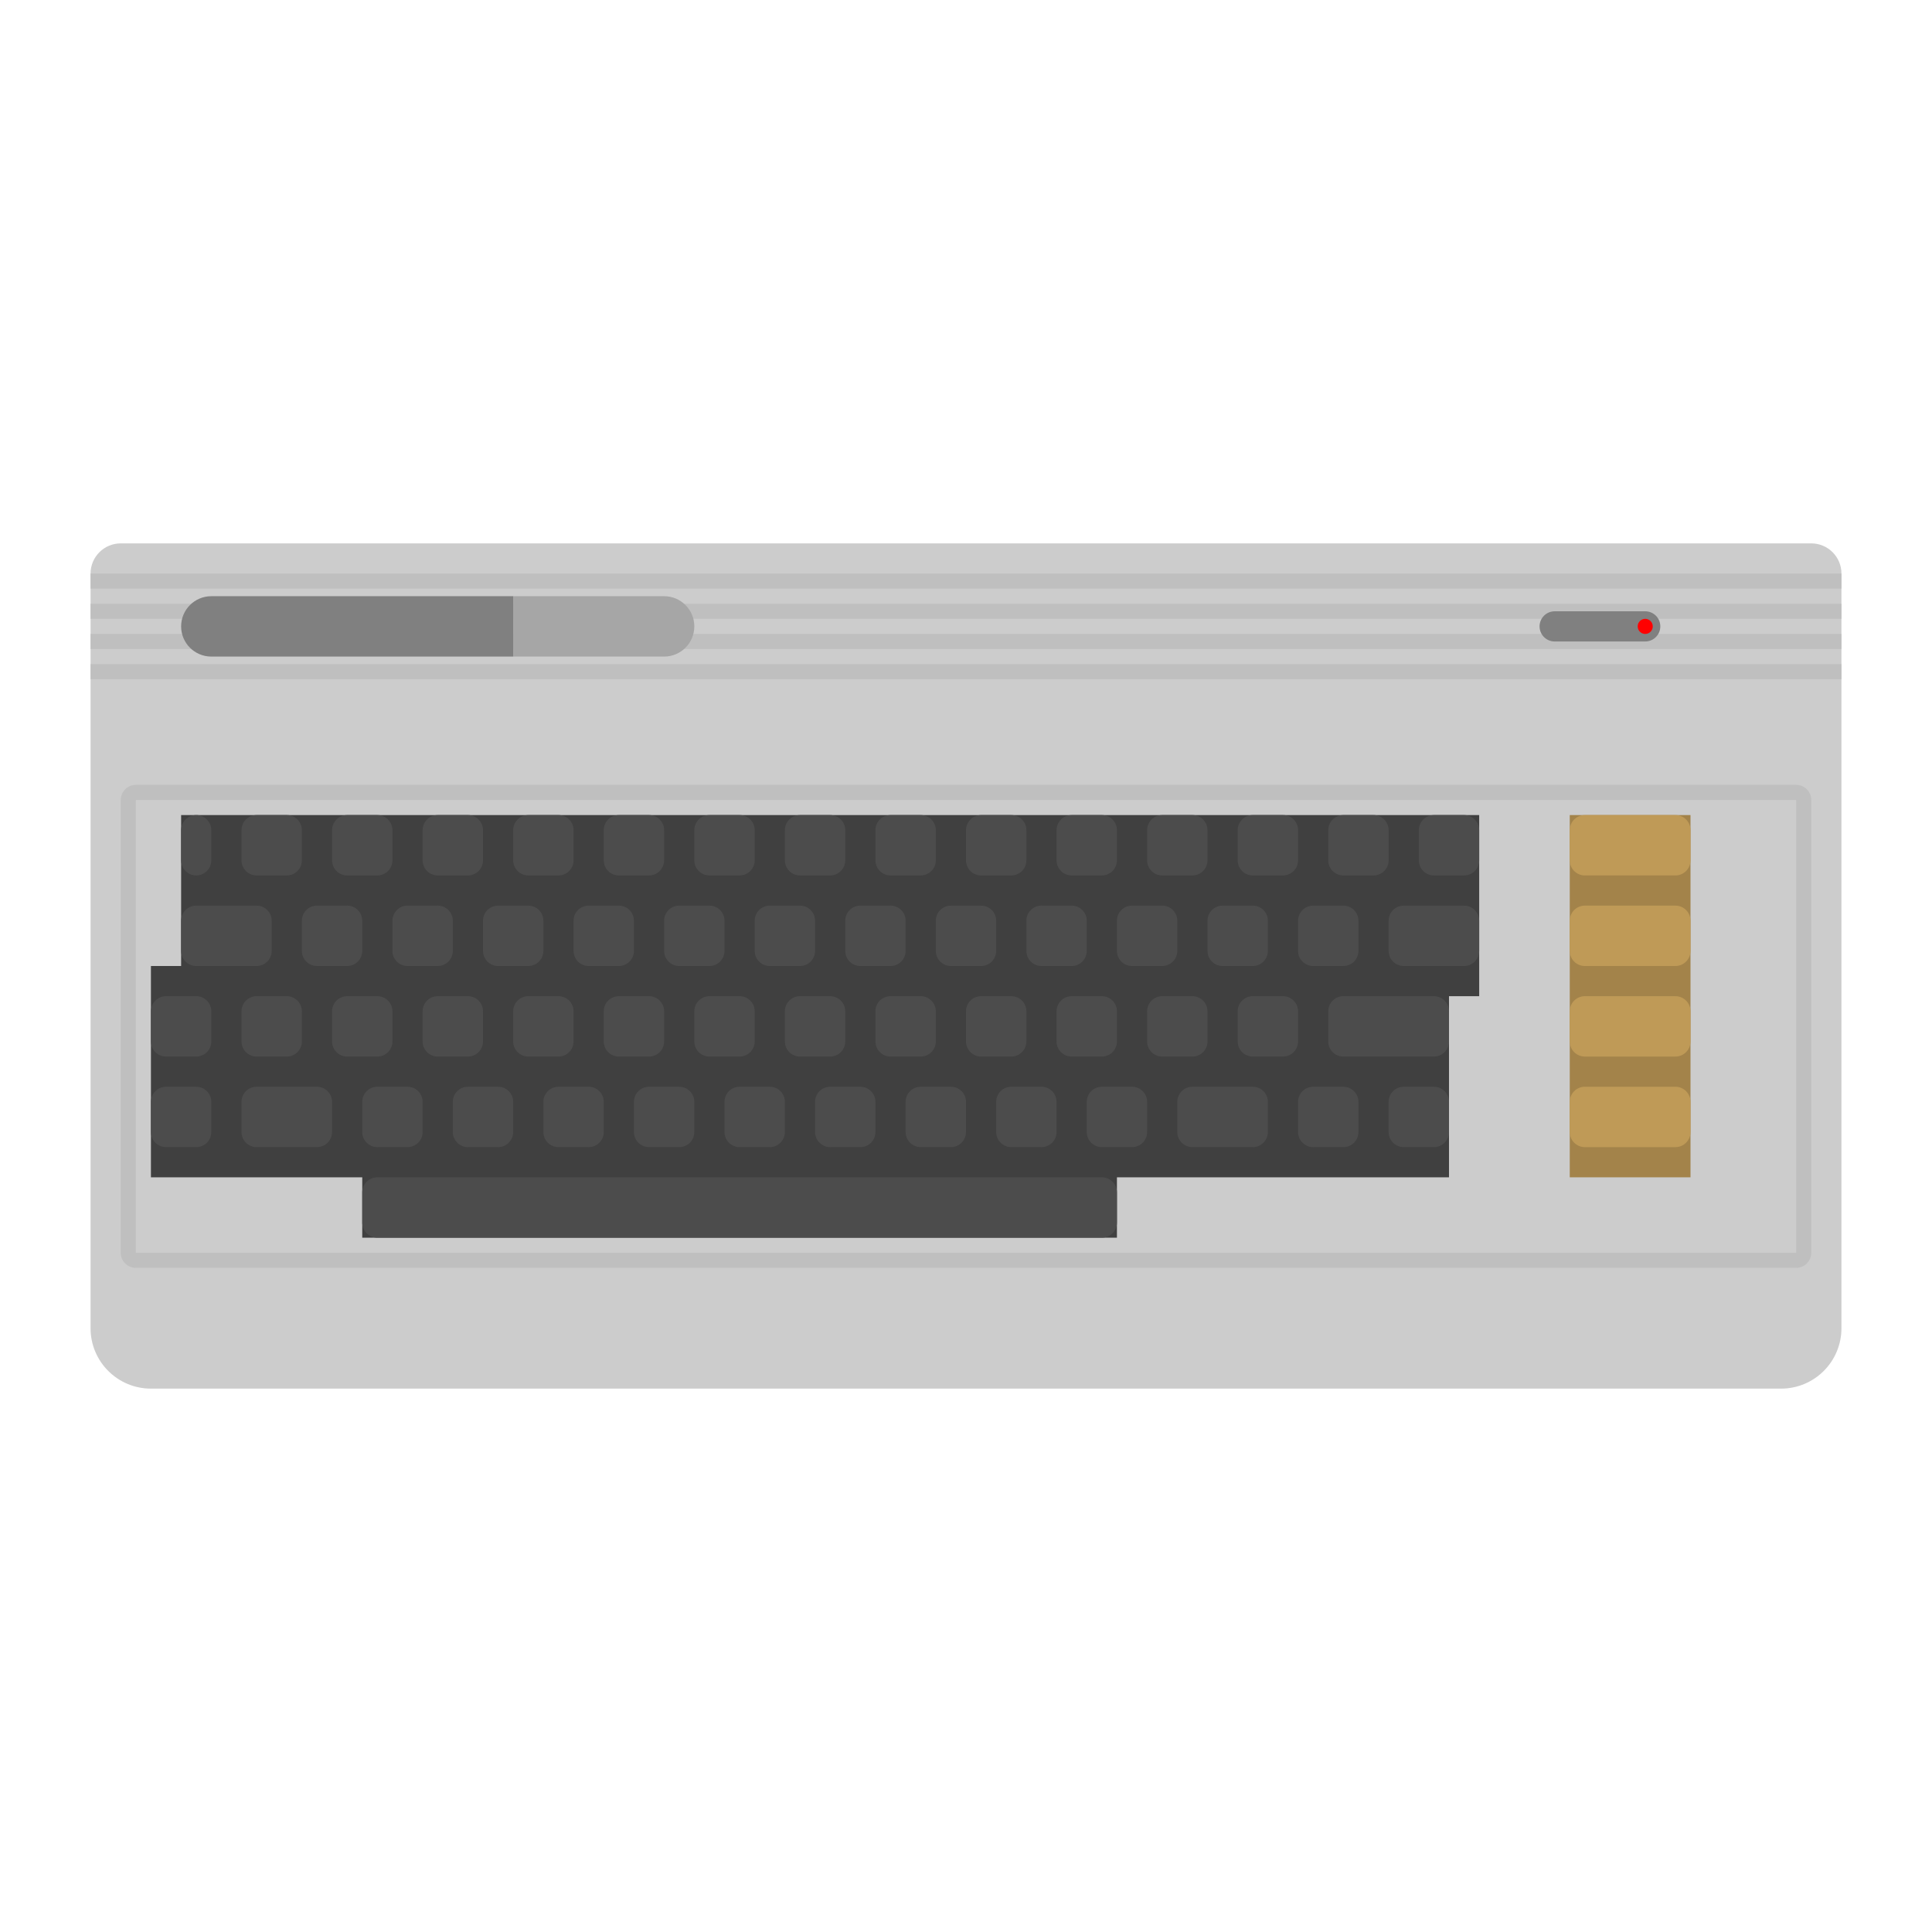
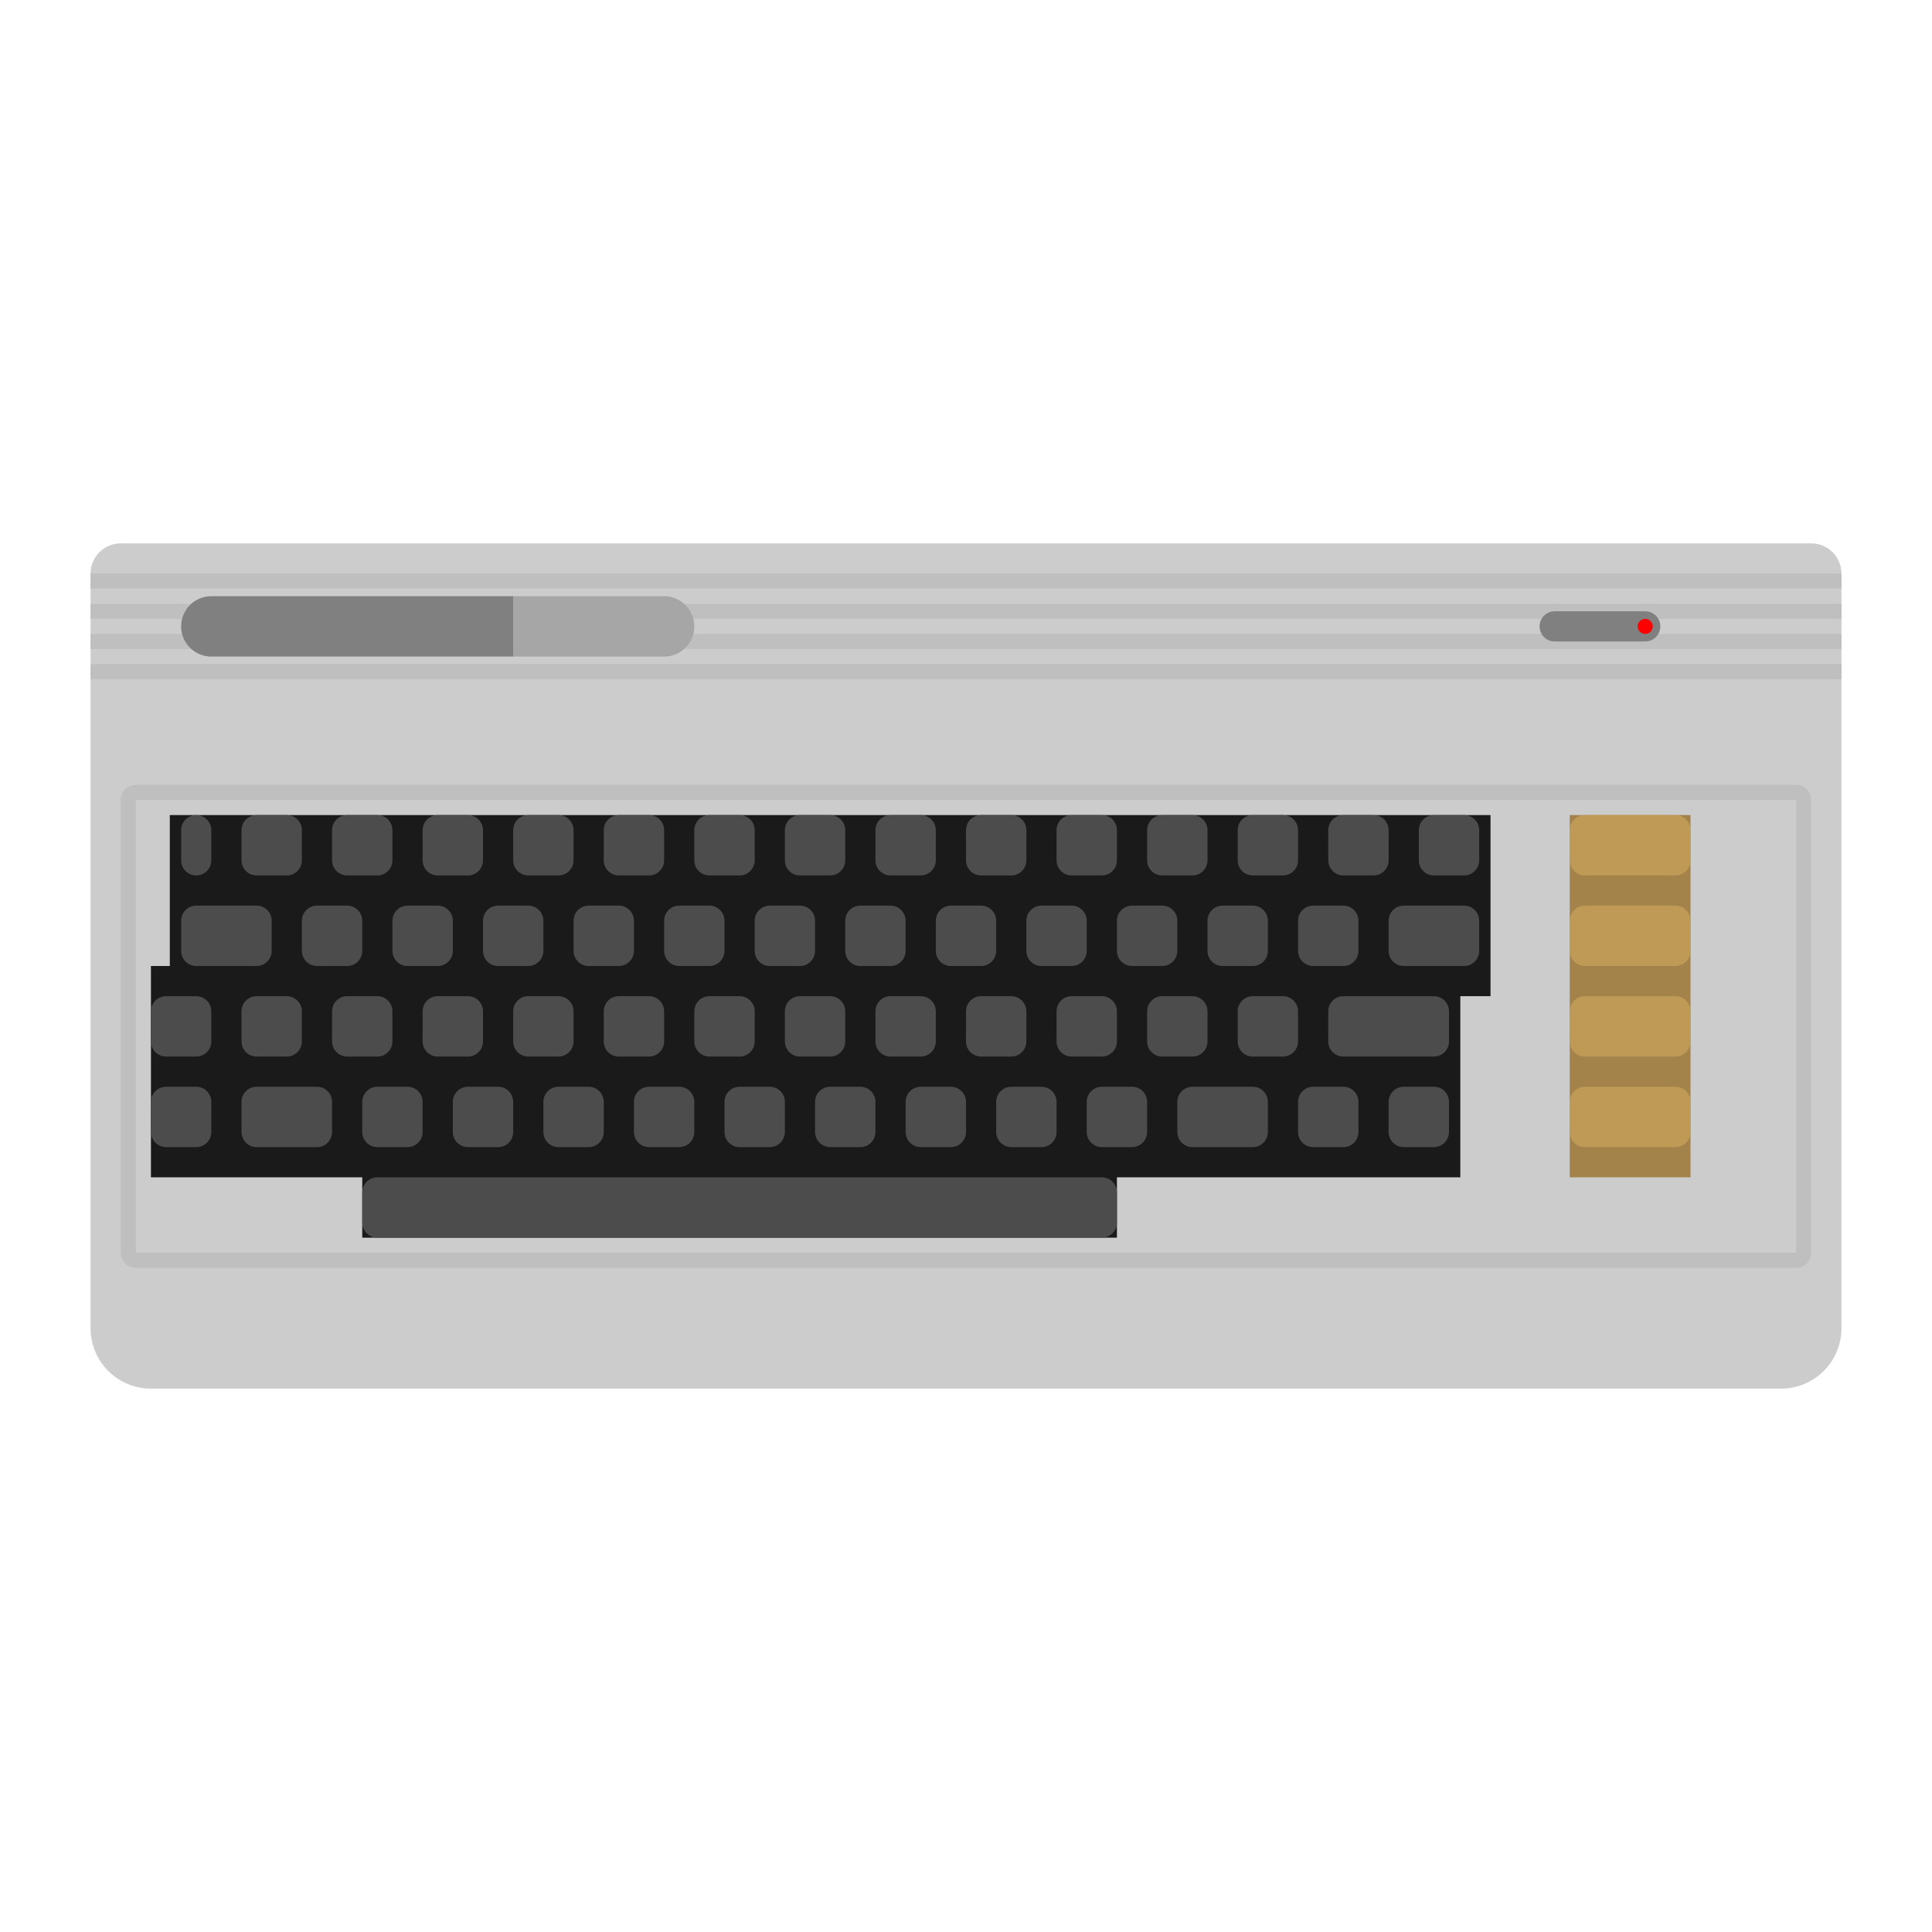
<svg xmlns="http://www.w3.org/2000/svg" viewBox="0 0 341.333 341.333" height="341.333" width="341.333" xml:space="preserve" id="svg2" version="1.1">
  <defs id="defs6">
    <clipPath id="clipPath18" clipPathUnits="userSpaceOnUse">
      <path id="path16" d="M 0,256 H 256 V 0 H 0 Z" />
    </clipPath>
    <clipPath id="clipPath26" clipPathUnits="userSpaceOnUse">
      <path id="path24" d="M 4,192 H 252 V 64 H 4 Z" />
    </clipPath>
  </defs>
  <g id="g36" transform="matrix(1.333333,0,0,-1.333333,314.6667,245.3333)">
    <path d="m 0,0 h -216 c -4.418,0 -8,3.582 -8,8 v 100 c 0,2.209 1.791,4 4,4 H 4 c 2.209,0 4,-1.791 4,-4 V 8 C 8,3.582 4.418,0 0,0" style="fill:#cccccc;fill-opacity:1;fill-rule:nonzero;stroke:none" id="path38" />
  </g>
-   <g id="g40" transform="matrix(1.333333,0,0,-1.333333,32,144)">
-     <path d="m 0,0 v -20 h -4 v -28 h 28 v -8 h 100 v 8 h 44 v 24 h 4 V 0 Z" style="fill:#404040;fill-opacity:1;fill-rule:nonzero;stroke:none" id="path42" />
+   <g id="g40" transform="matrix(1.333333,0,0,-1.333333,32,144)" style="fill:#1a1a1a">
+     <path d="M -1.5,0 V -20 H -4 v -28 h 28 v -8 h 100 v 8 h 45.5 v 24 h 4 V 0 Z" style="fill:#1a1a1a;fill-opacity:1;fill-rule:nonzero;stroke:none" id="path42" />
  </g>
  <path d="m 298.667,208 h -21.333 v -64 h 21.333 z" style="fill:#a3834a;fill-opacity:1;fill-rule:nonzero;stroke:none;stroke-width:1.333" id="path44" />
  <path d="M 325.333,104 H 16 v -2.667 h 309.333 z" style="fill:#bfbfbf;fill-opacity:1;fill-rule:nonzero;stroke:none;stroke-width:1.333" id="path46" />
  <path d="M 325.333,109.333 H 16 v -2.667 h 309.333 z" style="fill:#bfbfbf;fill-opacity:1;fill-rule:nonzero;stroke:none;stroke-width:1.333" id="path48" />
  <path d="M 325.333,114.667 H 16 V 112 h 309.333 z" style="fill:#bfbfbf;fill-opacity:1;fill-rule:nonzero;stroke:none;stroke-width:1.333" id="path50" />
  <path d="M 325.333,120 H 16 v -2.667 h 309.333 z" style="fill:#bfbfbf;fill-opacity:1;fill-rule:nonzero;stroke:none;stroke-width:1.333" id="path52" />
  <g id="g54" transform="matrix(1.333333,0,0,-1.333333,290.6667,113.3333)">
    <path d="m 0,0 h -12 c -1.104,0 -2,0.896 -2,2 0,1.104 0.896,2 2,2 H 0 C 1.104,4 2,3.104 2,2 2,0.896 1.104,0 0,0" style="fill:#808080;fill-opacity:1;fill-rule:nonzero;stroke:none" id="path56" />
  </g>
  <g id="g58" transform="matrix(1.333333,0,0,-1.333333,292,110.6667)">
    <path d="m 0,0 c 0,-0.552 -0.447,-1 -1,-1 -0.553,0 -1,0.448 -1,1 0,0.552 0.447,1 1,1 0.553,0 1,-0.448 1,-1" style="fill:#ff0000;fill-opacity:1;fill-rule:nonzero;stroke:none" id="path60" />
  </g>
  <g id="g62" transform="matrix(1.333333,0,0,-1.333333,317.3333,138.6667)">
    <path d="m 0,0 h -220 c -1.104,0 -2,-0.896 -2,-2 v -60 c 0,-1.104 0.896,-2 2,-2 H 0 c 1.104,0 2,0.896 2,2 V -2 C 2,-0.896 1.104,0 0,0 M 0,-62 H -220 V -2 H 0 Z" style="fill:#bfbfbf;fill-opacity:1;fill-rule:nonzero;stroke:none" id="path64" />
  </g>
  <g id="g66" transform="matrix(1.333333,0,0,-1.333333,34.66667,154.6667)">
    <path d="M 0,0 V 0 C -1.104,0 -2,0.896 -2,2 V 6 C -2,7.104 -1.104,8 0,8 1.104,8 2,7.104 2,6 V 2 C 2,0.896 1.104,0 0,0" style="fill:#4c4c4c;fill-opacity:1;fill-rule:nonzero;stroke:none" id="path68" />
  </g>
  <g id="g70" transform="matrix(1.333333,0,0,-1.333333,66.66666,154.6667)">
    <path d="m 0,0 h -4 c -1.104,0 -2,0.896 -2,2 v 4 c 0,1.104 0.896,2 2,2 H 0 C 1.104,8 2,7.104 2,6 V 2 C 2,0.896 1.104,0 0,0" style="fill:#4c4c4c;fill-opacity:1;fill-rule:nonzero;stroke:none" id="path72" />
  </g>
  <g id="g74" transform="matrix(1.333333,0,0,-1.333333,50.66667,154.6667)">
    <path d="m 0,0 h -4 c -1.104,0 -2,0.896 -2,2 v 4 c 0,1.104 0.896,2 2,2 H 0 C 1.104,8 2,7.104 2,6 V 2 C 2,0.896 1.104,0 0,0" style="fill:#4c4c4c;fill-opacity:1;fill-rule:nonzero;stroke:none" id="path76" />
  </g>
  <g id="g78" transform="matrix(1.333333,0,0,-1.333333,82.66666,154.6667)">
    <path d="m 0,0 h -4 c -1.104,0 -2,0.896 -2,2 v 4 c 0,1.104 0.896,2 2,2 H 0 C 1.104,8 2,7.104 2,6 V 2 C 2,0.896 1.104,0 0,0" style="fill:#4c4c4c;fill-opacity:1;fill-rule:nonzero;stroke:none" id="path80" />
  </g>
  <g id="g82" transform="matrix(1.333333,0,0,-1.333333,98.66666,154.6667)">
    <path d="m 0,0 h -4 c -1.104,0 -2,0.896 -2,2 v 4 c 0,1.104 0.896,2 2,2 H 0 C 1.104,8 2,7.104 2,6 V 2 C 2,0.896 1.104,0 0,0" style="fill:#4c4c4c;fill-opacity:1;fill-rule:nonzero;stroke:none" id="path84" />
  </g>
  <g id="g86" transform="matrix(1.333333,0,0,-1.333333,114.6667,154.6667)">
    <path d="m 0,0 h -4 c -1.104,0 -2,0.896 -2,2 v 4 c 0,1.104 0.896,2 2,2 H 0 C 1.104,8 2,7.104 2,6 V 2 C 2,0.896 1.104,0 0,0" style="fill:#4c4c4c;fill-opacity:1;fill-rule:nonzero;stroke:none" id="path88" />
  </g>
  <g id="g90" transform="matrix(1.333333,0,0,-1.333333,130.6667,154.6667)">
    <path d="m 0,0 h -4 c -1.104,0 -2,0.896 -2,2 v 4 c 0,1.104 0.896,2 2,2 H 0 C 1.104,8 2,7.104 2,6 V 2 C 2,0.896 1.104,0 0,0" style="fill:#4c4c4c;fill-opacity:1;fill-rule:nonzero;stroke:none" id="path92" />
  </g>
  <g id="g94" transform="matrix(1.333333,0,0,-1.333333,146.6667,154.6667)">
    <path d="m 0,0 h -4 c -1.104,0 -2,0.896 -2,2 v 4 c 0,1.104 0.896,2 2,2 H 0 C 1.104,8 2,7.104 2,6 V 2 C 2,0.896 1.104,0 0,0" style="fill:#4c4c4c;fill-opacity:1;fill-rule:nonzero;stroke:none" id="path96" />
  </g>
  <g id="g98" transform="matrix(1.333333,0,0,-1.333333,162.6667,154.6667)">
    <path d="m 0,0 h -4 c -1.104,0 -2,0.896 -2,2 v 4 c 0,1.104 0.896,2 2,2 H 0 C 1.104,8 2,7.104 2,6 V 2 C 2,0.896 1.104,0 0,0" style="fill:#4c4c4c;fill-opacity:1;fill-rule:nonzero;stroke:none" id="path100" />
  </g>
  <g id="g102" transform="matrix(1.333333,0,0,-1.333333,178.6667,154.6667)">
    <path d="m 0,0 h -4 c -1.104,0 -2,0.896 -2,2 v 4 c 0,1.104 0.896,2 2,2 H 0 C 1.104,8 2,7.104 2,6 V 2 C 2,0.896 1.104,0 0,0" style="fill:#4c4c4c;fill-opacity:1;fill-rule:nonzero;stroke:none" id="path104" />
  </g>
  <g id="g106" transform="matrix(1.333333,0,0,-1.333333,194.6667,154.6667)">
    <path d="m 0,0 h -4 c -1.104,0 -2,0.896 -2,2 v 4 c 0,1.104 0.896,2 2,2 H 0 C 1.104,8 2,7.104 2,6 V 2 C 2,0.896 1.104,0 0,0" style="fill:#4c4c4c;fill-opacity:1;fill-rule:nonzero;stroke:none" id="path108" />
  </g>
  <g id="g110" transform="matrix(1.333333,0,0,-1.333333,210.6667,154.6667)">
    <path d="m 0,0 h -4 c -1.104,0 -2,0.896 -2,2 v 4 c 0,1.104 0.896,2 2,2 H 0 C 1.104,8 2,7.104 2,6 V 2 C 2,0.896 1.104,0 0,0" style="fill:#4c4c4c;fill-opacity:1;fill-rule:nonzero;stroke:none" id="path112" />
  </g>
  <g id="g114" transform="matrix(1.333333,0,0,-1.333333,226.6667,154.6667)">
    <path d="m 0,0 h -4 c -1.104,0 -2,0.896 -2,2 v 4 c 0,1.104 0.896,2 2,2 H 0 C 1.104,8 2,7.104 2,6 V 2 C 2,0.896 1.104,0 0,0" style="fill:#4c4c4c;fill-opacity:1;fill-rule:nonzero;stroke:none" id="path116" />
  </g>
  <g id="g118" transform="matrix(1.333333,0,0,-1.333333,242.6667,154.6667)">
    <path d="m 0,0 h -4 c -1.104,0 -2,0.896 -2,2 v 4 c 0,1.104 0.896,2 2,2 H 0 C 1.104,8 2,7.104 2,6 V 2 C 2,0.896 1.104,0 0,0" style="fill:#4c4c4c;fill-opacity:1;fill-rule:nonzero;stroke:none" id="path120" />
  </g>
  <g id="g122" transform="matrix(1.333333,0,0,-1.333333,258.6667,154.6667)">
    <path d="m 0,0 h -4 c -1.104,0 -2,0.896 -2,2 v 4 c 0,1.104 0.896,2 2,2 H 0 C 1.104,8 2,7.104 2,6 V 2 C 2,0.896 1.104,0 0,0" style="fill:#4c4c4c;fill-opacity:1;fill-rule:nonzero;stroke:none" id="path124" />
  </g>
  <g id="g126" transform="matrix(1.333333,0,0,-1.333333,34.66667,186.6667)">
    <path d="m 0,0 h -4 c -1.104,0 -2,0.896 -2,2 v 4 c 0,1.104 0.896,2 2,2 H 0 C 1.104,8 2,7.104 2,6 V 2 C 2,0.896 1.104,0 0,0" style="fill:#4c4c4c;fill-opacity:1;fill-rule:nonzero;stroke:none" id="path128" />
  </g>
  <g id="g130" transform="matrix(1.333333,0,0,-1.333333,50.66667,186.6667)">
    <path d="m 0,0 h -4 c -1.104,0 -2,0.896 -2,2 v 4 c 0,1.104 0.896,2 2,2 H 0 C 1.104,8 2,7.104 2,6 V 2 C 2,0.896 1.104,0 0,0" style="fill:#4c4c4c;fill-opacity:1;fill-rule:nonzero;stroke:none" id="path132" />
  </g>
  <g id="g134" transform="matrix(1.333333,0,0,-1.333333,66.66666,186.6667)">
    <path d="m 0,0 h -4 c -1.104,0 -2,0.896 -2,2 v 4 c 0,1.104 0.896,2 2,2 H 0 C 1.104,8 2,7.104 2,6 V 2 C 2,0.896 1.104,0 0,0" style="fill:#4c4c4c;fill-opacity:1;fill-rule:nonzero;stroke:none" id="path136" />
  </g>
  <g id="g138" transform="matrix(1.333333,0,0,-1.333333,82.66666,186.6667)">
    <path d="m 0,0 h -4 c -1.104,0 -2,0.896 -2,2 v 4 c 0,1.104 0.896,2 2,2 H 0 C 1.104,8 2,7.104 2,6 V 2 C 2,0.896 1.104,0 0,0" style="fill:#4c4c4c;fill-opacity:1;fill-rule:nonzero;stroke:none" id="path140" />
  </g>
  <g id="g142" transform="matrix(1.333333,0,0,-1.333333,98.66666,186.6667)">
    <path d="m 0,0 h -4 c -1.104,0 -2,0.896 -2,2 v 4 c 0,1.104 0.896,2 2,2 H 0 C 1.104,8 2,7.104 2,6 V 2 C 2,0.896 1.104,0 0,0" style="fill:#4c4c4c;fill-opacity:1;fill-rule:nonzero;stroke:none" id="path144" />
  </g>
  <g id="g146" transform="matrix(1.333333,0,0,-1.333333,114.6667,186.6667)">
    <path d="m 0,0 h -4 c -1.104,0 -2,0.896 -2,2 v 4 c 0,1.104 0.896,2 2,2 H 0 C 1.104,8 2,7.104 2,6 V 2 C 2,0.896 1.104,0 0,0" style="fill:#4c4c4c;fill-opacity:1;fill-rule:nonzero;stroke:none" id="path148" />
  </g>
  <g id="g150" transform="matrix(1.333333,0,0,-1.333333,130.6667,186.6667)">
    <path d="m 0,0 h -4 c -1.104,0 -2,0.896 -2,2 v 4 c 0,1.104 0.896,2 2,2 H 0 C 1.104,8 2,7.104 2,6 V 2 C 2,0.896 1.104,0 0,0" style="fill:#4c4c4c;fill-opacity:1;fill-rule:nonzero;stroke:none" id="path152" />
  </g>
  <g id="g154" transform="matrix(1.333333,0,0,-1.333333,146.6667,186.6667)">
    <path d="m 0,0 h -4 c -1.104,0 -2,0.896 -2,2 v 4 c 0,1.104 0.896,2 2,2 H 0 C 1.104,8 2,7.104 2,6 V 2 C 2,0.896 1.104,0 0,0" style="fill:#4c4c4c;fill-opacity:1;fill-rule:nonzero;stroke:none" id="path156" />
  </g>
  <g id="g158" transform="matrix(1.333333,0,0,-1.333333,162.6667,186.6667)">
    <path d="m 0,0 h -4 c -1.104,0 -2,0.896 -2,2 v 4 c 0,1.104 0.896,2 2,2 H 0 C 1.104,8 2,7.104 2,6 V 2 C 2,0.896 1.104,0 0,0" style="fill:#4c4c4c;fill-opacity:1;fill-rule:nonzero;stroke:none" id="path160" />
  </g>
  <g id="g162" transform="matrix(1.333333,0,0,-1.333333,178.6667,186.6667)">
    <path d="m 0,0 h -4 c -1.104,0 -2,0.896 -2,2 v 4 c 0,1.104 0.896,2 2,2 H 0 C 1.104,8 2,7.104 2,6 V 2 C 2,0.896 1.104,0 0,0" style="fill:#4c4c4c;fill-opacity:1;fill-rule:nonzero;stroke:none" id="path164" />
  </g>
  <g id="g166" transform="matrix(1.333333,0,0,-1.333333,194.6667,186.6667)">
    <path d="m 0,0 h -4 c -1.104,0 -2,0.896 -2,2 v 4 c 0,1.104 0.896,2 2,2 H 0 C 1.104,8 2,7.104 2,6 V 2 C 2,0.896 1.104,0 0,0" style="fill:#4c4c4c;fill-opacity:1;fill-rule:nonzero;stroke:none" id="path168" />
  </g>
  <g id="g170" transform="matrix(1.333333,0,0,-1.333333,210.6667,186.6667)">
    <path d="m 0,0 h -4 c -1.104,0 -2,0.896 -2,2 v 4 c 0,1.104 0.896,2 2,2 H 0 C 1.104,8 2,7.104 2,6 V 2 C 2,0.896 1.104,0 0,0" style="fill:#4c4c4c;fill-opacity:1;fill-rule:nonzero;stroke:none" id="path172" />
  </g>
  <g id="g174" transform="matrix(1.333333,0,0,-1.333333,226.6667,186.6667)">
    <path d="m 0,0 h -4 c -1.104,0 -2,0.896 -2,2 v 4 c 0,1.104 0.896,2 2,2 H 0 C 1.104,8 2,7.104 2,6 V 2 C 2,0.896 1.104,0 0,0" style="fill:#4c4c4c;fill-opacity:1;fill-rule:nonzero;stroke:none" id="path176" />
  </g>
  <g id="g178" transform="matrix(1.333333,0,0,-1.333333,253.3333,186.6667)">
    <path d="m 0,0 h -12 c -1.104,0 -2,0.896 -2,2 v 4 c 0,1.104 0.896,2 2,2 H 0 C 1.104,8 2,7.104 2,6 V 2 C 2,0.896 1.104,0 0,0" style="fill:#4c4c4c;fill-opacity:1;fill-rule:nonzero;stroke:none" id="path180" />
  </g>
  <g id="g182" transform="matrix(1.333333,0,0,-1.333333,45.33333,170.6667)">
    <path d="m 0,0 h -8 c -1.104,0 -2,0.896 -2,2 v 4 c 0,1.104 0.896,2 2,2 H 0 C 1.104,8 2,7.104 2,6 V 2 C 2,0.896 1.104,0 0,0" style="fill:#4c4c4c;fill-opacity:1;fill-rule:nonzero;stroke:none" id="path184" />
  </g>
  <g id="g186" transform="matrix(1.333333,0,0,-1.333333,61.33333,170.6667)">
    <path d="m 0,0 h -4 c -1.104,0 -2,0.896 -2,2 v 4 c 0,1.104 0.896,2 2,2 H 0 C 1.104,8 2,7.104 2,6 V 2 C 2,0.896 1.104,0 0,0" style="fill:#4c4c4c;fill-opacity:1;fill-rule:nonzero;stroke:none" id="path188" />
  </g>
  <g id="g190" transform="matrix(1.333333,0,0,-1.333333,77.33333,170.6667)">
    <path d="m 0,0 h -4 c -1.104,0 -2,0.896 -2,2 v 4 c 0,1.104 0.896,2 2,2 H 0 C 1.104,8 2,7.104 2,6 V 2 C 2,0.896 1.104,0 0,0" style="fill:#4c4c4c;fill-opacity:1;fill-rule:nonzero;stroke:none" id="path192" />
  </g>
  <g id="g194" transform="matrix(1.333333,0,0,-1.333333,93.33333,170.6667)">
    <path d="m 0,0 h -4 c -1.104,0 -2,0.896 -2,2 v 4 c 0,1.104 0.896,2 2,2 H 0 C 1.104,8 2,7.104 2,6 V 2 C 2,0.896 1.104,0 0,0" style="fill:#4c4c4c;fill-opacity:1;fill-rule:nonzero;stroke:none" id="path196" />
  </g>
  <g id="g198" transform="matrix(1.333333,0,0,-1.333333,109.3333,170.6667)">
    <path d="m 0,0 h -4 c -1.104,0 -2,0.896 -2,2 v 4 c 0,1.104 0.896,2 2,2 H 0 C 1.104,8 2,7.104 2,6 V 2 C 2,0.896 1.104,0 0,0" style="fill:#4c4c4c;fill-opacity:1;fill-rule:nonzero;stroke:none" id="path200" />
  </g>
  <g id="g202" transform="matrix(1.333333,0,0,-1.333333,125.3333,170.6667)">
    <path d="m 0,0 h -4 c -1.104,0 -2,0.896 -2,2 v 4 c 0,1.104 0.896,2 2,2 H 0 C 1.104,8 2,7.104 2,6 V 2 C 2,0.896 1.104,0 0,0" style="fill:#4c4c4c;fill-opacity:1;fill-rule:nonzero;stroke:none" id="path204" />
  </g>
  <g id="g206" transform="matrix(1.333333,0,0,-1.333333,141.3333,170.6667)">
    <path d="m 0,0 h -4 c -1.104,0 -2,0.896 -2,2 v 4 c 0,1.104 0.896,2 2,2 H 0 C 1.104,8 2,7.104 2,6 V 2 C 2,0.896 1.104,0 0,0" style="fill:#4c4c4c;fill-opacity:1;fill-rule:nonzero;stroke:none" id="path208" />
  </g>
  <g id="g210" transform="matrix(1.333333,0,0,-1.333333,157.3333,170.6667)">
    <path d="m 0,0 h -4 c -1.104,0 -2,0.896 -2,2 v 4 c 0,1.104 0.896,2 2,2 H 0 C 1.104,8 2,7.104 2,6 V 2 C 2,0.896 1.104,0 0,0" style="fill:#4c4c4c;fill-opacity:1;fill-rule:nonzero;stroke:none" id="path212" />
  </g>
  <g id="g214" transform="matrix(1.333333,0,0,-1.333333,173.3333,170.6667)">
    <path d="m 0,0 h -4 c -1.104,0 -2,0.896 -2,2 v 4 c 0,1.104 0.896,2 2,2 H 0 C 1.104,8 2,7.104 2,6 V 2 C 2,0.896 1.104,0 0,0" style="fill:#4c4c4c;fill-opacity:1;fill-rule:nonzero;stroke:none" id="path216" />
  </g>
  <g id="g218" transform="matrix(1.333333,0,0,-1.333333,189.3333,170.6667)">
    <path d="m 0,0 h -4 c -1.104,0 -2,0.896 -2,2 v 4 c 0,1.104 0.896,2 2,2 H 0 C 1.104,8 2,7.104 2,6 V 2 C 2,0.896 1.104,0 0,0" style="fill:#4c4c4c;fill-opacity:1;fill-rule:nonzero;stroke:none" id="path220" />
  </g>
  <g id="g222" transform="matrix(1.333333,0,0,-1.333333,205.3333,170.6667)">
    <path d="m 0,0 h -4 c -1.104,0 -2,0.896 -2,2 v 4 c 0,1.104 0.896,2 2,2 H 0 C 1.104,8 2,7.104 2,6 V 2 C 2,0.896 1.104,0 0,0" style="fill:#4c4c4c;fill-opacity:1;fill-rule:nonzero;stroke:none" id="path224" />
  </g>
  <g id="g226" transform="matrix(1.333333,0,0,-1.333333,221.3333,170.6667)">
    <path d="m 0,0 h -4 c -1.104,0 -2,0.896 -2,2 v 4 c 0,1.104 0.896,2 2,2 H 0 C 1.104,8 2,7.104 2,6 V 2 C 2,0.896 1.104,0 0,0" style="fill:#4c4c4c;fill-opacity:1;fill-rule:nonzero;stroke:none" id="path228" />
  </g>
  <g id="g230" transform="matrix(1.333333,0,0,-1.333333,237.3333,170.6667)">
    <path d="m 0,0 h -4 c -1.104,0 -2,0.896 -2,2 v 4 c 0,1.104 0.896,2 2,2 H 0 C 1.104,8 2,7.104 2,6 V 2 C 2,0.896 1.104,0 0,0" style="fill:#4c4c4c;fill-opacity:1;fill-rule:nonzero;stroke:none" id="path232" />
  </g>
  <g id="g234" transform="matrix(1.333333,0,0,-1.333333,56,202.6667)">
    <path d="m 0,0 h -8 c -1.104,0 -2,0.896 -2,2 v 4 c 0,1.104 0.896,2 2,2 H 0 C 1.104,8 2,7.104 2,6 V 2 C 2,0.896 1.104,0 0,0" style="fill:#4c4c4c;fill-opacity:1;fill-rule:nonzero;stroke:none" id="path236" />
  </g>
  <g id="g238" transform="matrix(1.333333,0,0,-1.333333,34.66667,202.6667)">
    <path d="m 0,0 h -4 c -1.104,0 -2,0.896 -2,2 v 4 c 0,1.104 0.896,2 2,2 H 0 C 1.104,8 2,7.104 2,6 V 2 C 2,0.896 1.104,0 0,0" style="fill:#4c4c4c;fill-opacity:1;fill-rule:nonzero;stroke:none" id="path240" />
  </g>
  <g id="g242" transform="matrix(1.333333,0,0,-1.333333,72,202.6667)">
    <path d="m 0,0 h -4 c -1.104,0 -2,0.896 -2,2 v 4 c 0,1.104 0.896,2 2,2 H 0 C 1.104,8 2,7.104 2,6 V 2 C 2,0.896 1.104,0 0,0" style="fill:#4c4c4c;fill-opacity:1;fill-rule:nonzero;stroke:none" id="path244" />
  </g>
  <g id="g246" transform="matrix(1.333333,0,0,-1.333333,88,202.6667)">
    <path d="m 0,0 h -4 c -1.104,0 -2,0.896 -2,2 v 4 c 0,1.104 0.896,2 2,2 H 0 C 1.104,8 2,7.104 2,6 V 2 C 2,0.896 1.104,0 0,0" style="fill:#4c4c4c;fill-opacity:1;fill-rule:nonzero;stroke:none" id="path248" />
  </g>
  <g id="g250" transform="matrix(1.333333,0,0,-1.333333,104,202.6667)">
    <path d="m 0,0 h -4 c -1.104,0 -2,0.896 -2,2 v 4 c 0,1.104 0.896,2 2,2 H 0 C 1.104,8 2,7.104 2,6 V 2 C 2,0.896 1.104,0 0,0" style="fill:#4c4c4c;fill-opacity:1;fill-rule:nonzero;stroke:none" id="path252" />
  </g>
  <g id="g254" transform="matrix(1.333333,0,0,-1.333333,120,202.6667)">
    <path d="m 0,0 h -4 c -1.104,0 -2,0.896 -2,2 v 4 c 0,1.104 0.896,2 2,2 H 0 C 1.104,8 2,7.104 2,6 V 2 C 2,0.896 1.104,0 0,0" style="fill:#4c4c4c;fill-opacity:1;fill-rule:nonzero;stroke:none" id="path256" />
  </g>
  <g id="g258" transform="matrix(1.333333,0,0,-1.333333,136,202.6667)">
    <path d="m 0,0 h -4 c -1.104,0 -2,0.896 -2,2 v 4 c 0,1.104 0.896,2 2,2 H 0 C 1.104,8 2,7.104 2,6 V 2 C 2,0.896 1.104,0 0,0" style="fill:#4c4c4c;fill-opacity:1;fill-rule:nonzero;stroke:none" id="path260" />
  </g>
  <g id="g262" transform="matrix(1.333333,0,0,-1.333333,152,202.6667)">
    <path d="m 0,0 h -4 c -1.104,0 -2,0.896 -2,2 v 4 c 0,1.104 0.896,2 2,2 H 0 C 1.104,8 2,7.104 2,6 V 2 C 2,0.896 1.104,0 0,0" style="fill:#4c4c4c;fill-opacity:1;fill-rule:nonzero;stroke:none" id="path264" />
  </g>
  <g id="g266" transform="matrix(1.333333,0,0,-1.333333,168,202.6667)">
    <path d="m 0,0 h -4 c -1.104,0 -2,0.896 -2,2 v 4 c 0,1.104 0.896,2 2,2 H 0 C 1.104,8 2,7.104 2,6 V 2 C 2,0.896 1.104,0 0,0" style="fill:#4c4c4c;fill-opacity:1;fill-rule:nonzero;stroke:none" id="path268" />
  </g>
  <g id="g270" transform="matrix(1.333333,0,0,-1.333333,184,202.6667)">
    <path d="m 0,0 h -4 c -1.104,0 -2,0.896 -2,2 v 4 c 0,1.104 0.896,2 2,2 H 0 C 1.104,8 2,7.104 2,6 V 2 C 2,0.896 1.104,0 0,0" style="fill:#4c4c4c;fill-opacity:1;fill-rule:nonzero;stroke:none" id="path272" />
  </g>
  <g id="g274" transform="matrix(1.333333,0,0,-1.333333,200,202.6667)">
    <path d="m 0,0 h -4 c -1.104,0 -2,0.896 -2,2 v 4 c 0,1.104 0.896,2 2,2 H 0 C 1.104,8 2,7.104 2,6 V 2 C 2,0.896 1.104,0 0,0" style="fill:#4c4c4c;fill-opacity:1;fill-rule:nonzero;stroke:none" id="path276" />
  </g>
  <g id="g278" transform="matrix(1.333333,0,0,-1.333333,221.3333,202.6667)">
    <path d="m 0,0 h -8 c -1.104,0 -2,0.896 -2,2 v 4 c 0,1.104 0.896,2 2,2 H 0 C 1.104,8 2,7.104 2,6 V 2 C 2,0.896 1.104,0 0,0" style="fill:#4c4c4c;fill-opacity:1;fill-rule:nonzero;stroke:none" id="path280" />
  </g>
  <g id="g282" transform="matrix(1.333333,0,0,-1.333333,237.3333,202.6667)">
    <path d="m 0,0 h -4 c -1.104,0 -2,0.896 -2,2 v 4 c 0,1.104 0.896,2 2,2 H 0 C 1.104,8 2,7.104 2,6 V 2 C 2,0.896 1.104,0 0,0" style="fill:#4c4c4c;fill-opacity:1;fill-rule:nonzero;stroke:none" id="path284" />
  </g>
  <g id="g286" transform="matrix(1.333333,0,0,-1.333333,253.3333,202.6667)">
    <path d="m 0,0 h -4 c -1.104,0 -2,0.896 -2,2 v 4 c 0,1.104 0.896,2 2,2 H 0 C 1.104,8 2,7.104 2,6 V 2 C 2,0.896 1.104,0 0,0" style="fill:#4c4c4c;fill-opacity:1;fill-rule:nonzero;stroke:none" id="path288" />
  </g>
  <g id="g290" transform="matrix(1.333333,0,0,-1.333333,258.6667,170.6667)">
    <path d="m 0,0 h -8 c -1.104,0 -2,0.896 -2,2 v 4 c 0,1.104 0.896,2 2,2 H 0 C 1.104,8 2,7.104 2,6 V 2 C 2,0.896 1.104,0 0,0" style="fill:#4c4c4c;fill-opacity:1;fill-rule:nonzero;stroke:none" id="path292" />
  </g>
  <g id="g294" transform="matrix(1.333333,0,0,-1.333333,194.6667,218.6667)">
    <path d="m 0,0 h -96 c -1.104,0 -2,0.896 -2,2 v 4 c 0,1.104 0.896,2 2,2 H 0 C 1.104,8 2,7.104 2,6 V 2 C 2,0.896 1.104,0 0,0" style="fill:#4c4c4c;fill-opacity:1;fill-rule:nonzero;stroke:none" id="path296" />
  </g>
  <g id="g298" transform="matrix(1.333333,0,0,-1.333333,296,154.6667)">
    <path d="m 0,0 h -12 c -1.104,0 -2,0.896 -2,2 v 4 c 0,1.104 0.896,2 2,2 H 0 C 1.104,8 2,7.104 2,6 V 2 C 2,0.896 1.104,0 0,0" style="fill:#bf9a57;fill-opacity:1;fill-rule:nonzero;stroke:none" id="path300" />
  </g>
  <g id="g302" transform="matrix(1.333333,0,0,-1.333333,296,170.6667)">
    <path d="m 0,0 h -12 c -1.104,0 -2,0.896 -2,2 v 4 c 0,1.104 0.896,2 2,2 H 0 C 1.104,8 2,7.104 2,6 V 2 C 2,0.896 1.104,0 0,0" style="fill:#bf9a57;fill-opacity:1;fill-rule:nonzero;stroke:none" id="path304" />
  </g>
  <g id="g306" transform="matrix(1.333333,0,0,-1.333333,296,186.6667)">
    <path d="m 0,0 h -12 c -1.104,0 -2,0.896 -2,2 v 4 c 0,1.104 0.896,2 2,2 H 0 C 1.104,8 2,7.104 2,6 V 2 C 2,0.896 1.104,0 0,0" style="fill:#bf9a57;fill-opacity:1;fill-rule:nonzero;stroke:none" id="path308" />
  </g>
  <g id="g310" transform="matrix(1.333333,0,0,-1.333333,296,202.6667)">
    <path d="m 0,0 h -12 c -1.104,0 -2,0.896 -2,2 v 4 c 0,1.104 0.896,2 2,2 H 0 C 1.104,8 2,7.104 2,6 V 2 C 2,0.896 1.104,0 0,0" style="fill:#bf9a57;fill-opacity:1;fill-rule:nonzero;stroke:none" id="path312" />
  </g>
  <g id="g314" transform="matrix(1.333333,0,0,-1.333333,117.3333,105.3333)">
    <path d="M 0,0 H -20 V -8 H 0 c 2.209,0 4,1.791 4,4 0,2.209 -1.791,4 -4,4" style="fill:#a6a6a6;fill-opacity:1;fill-rule:nonzero;stroke:none" id="path316" />
  </g>
  <g id="g318" transform="matrix(1.333333,0,0,-1.333333,90.66666,105.3333)">
    <path d="m 0,0 h -40 c -2.209,0 -4,-1.791 -4,-4 0,-2.209 1.791,-4 4,-4 H 0 Z" style="fill:#808080;fill-opacity:1;fill-rule:nonzero;stroke:none" id="path320" />
  </g>
</svg>
